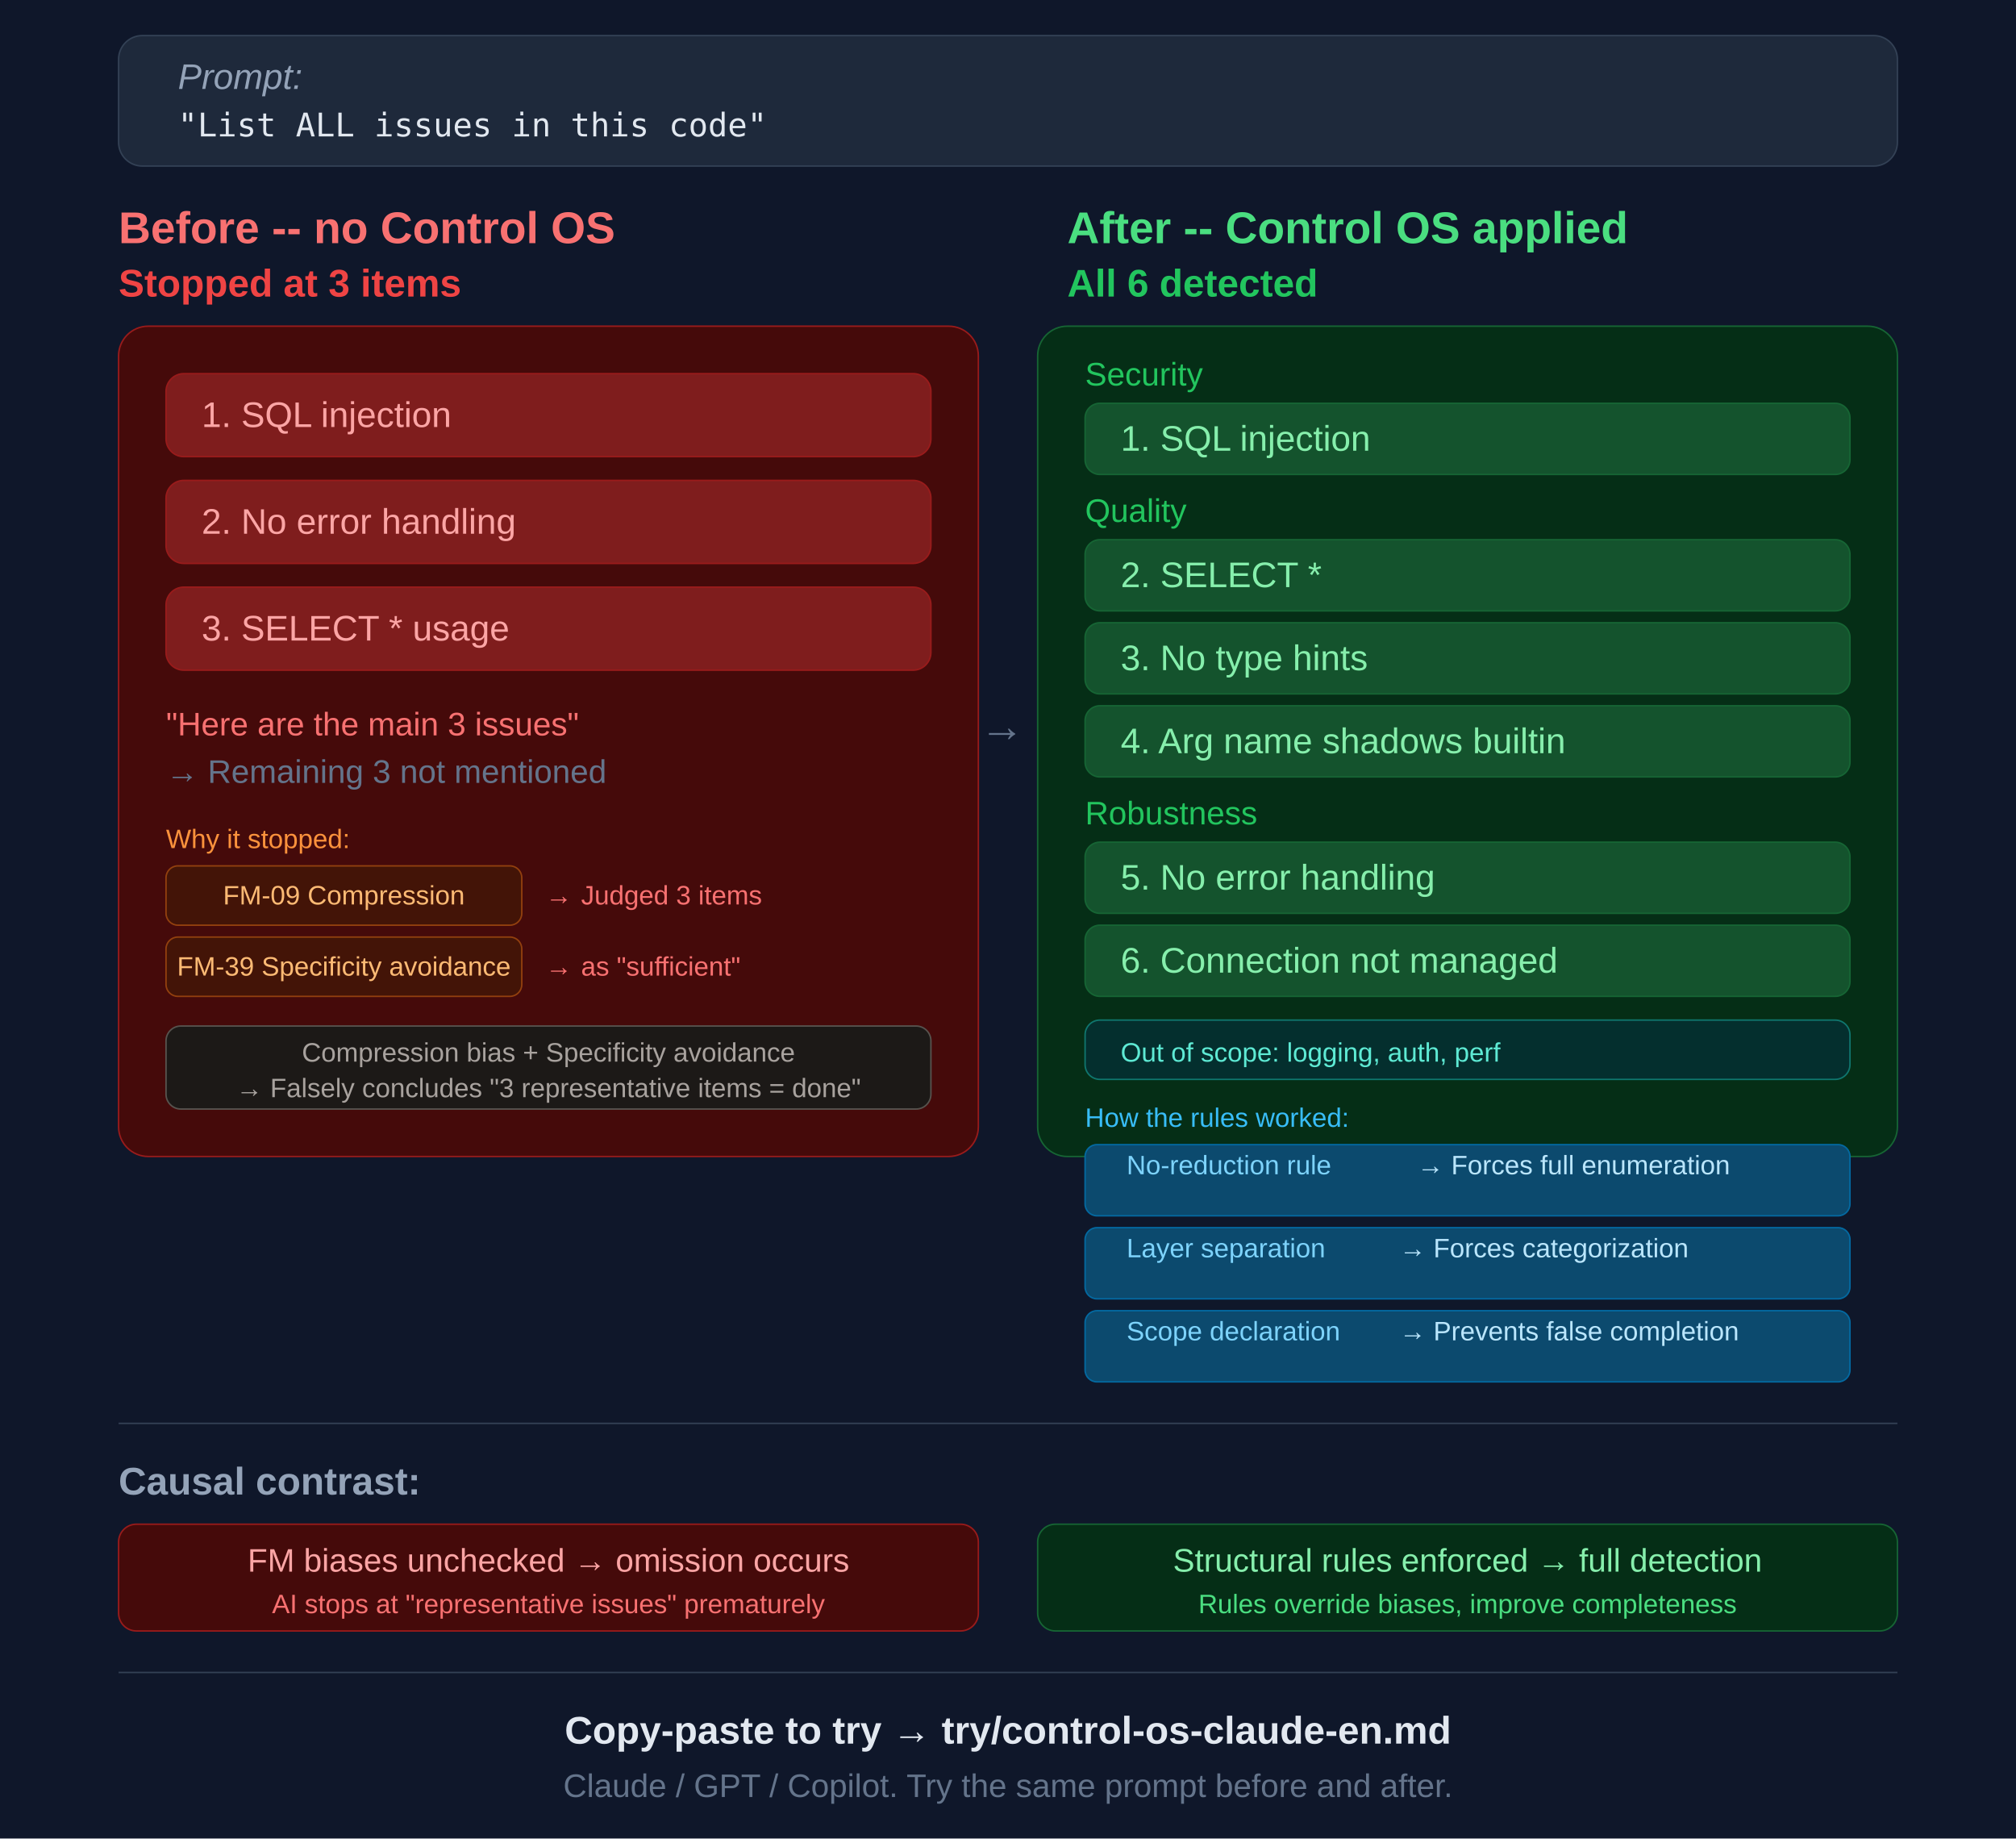
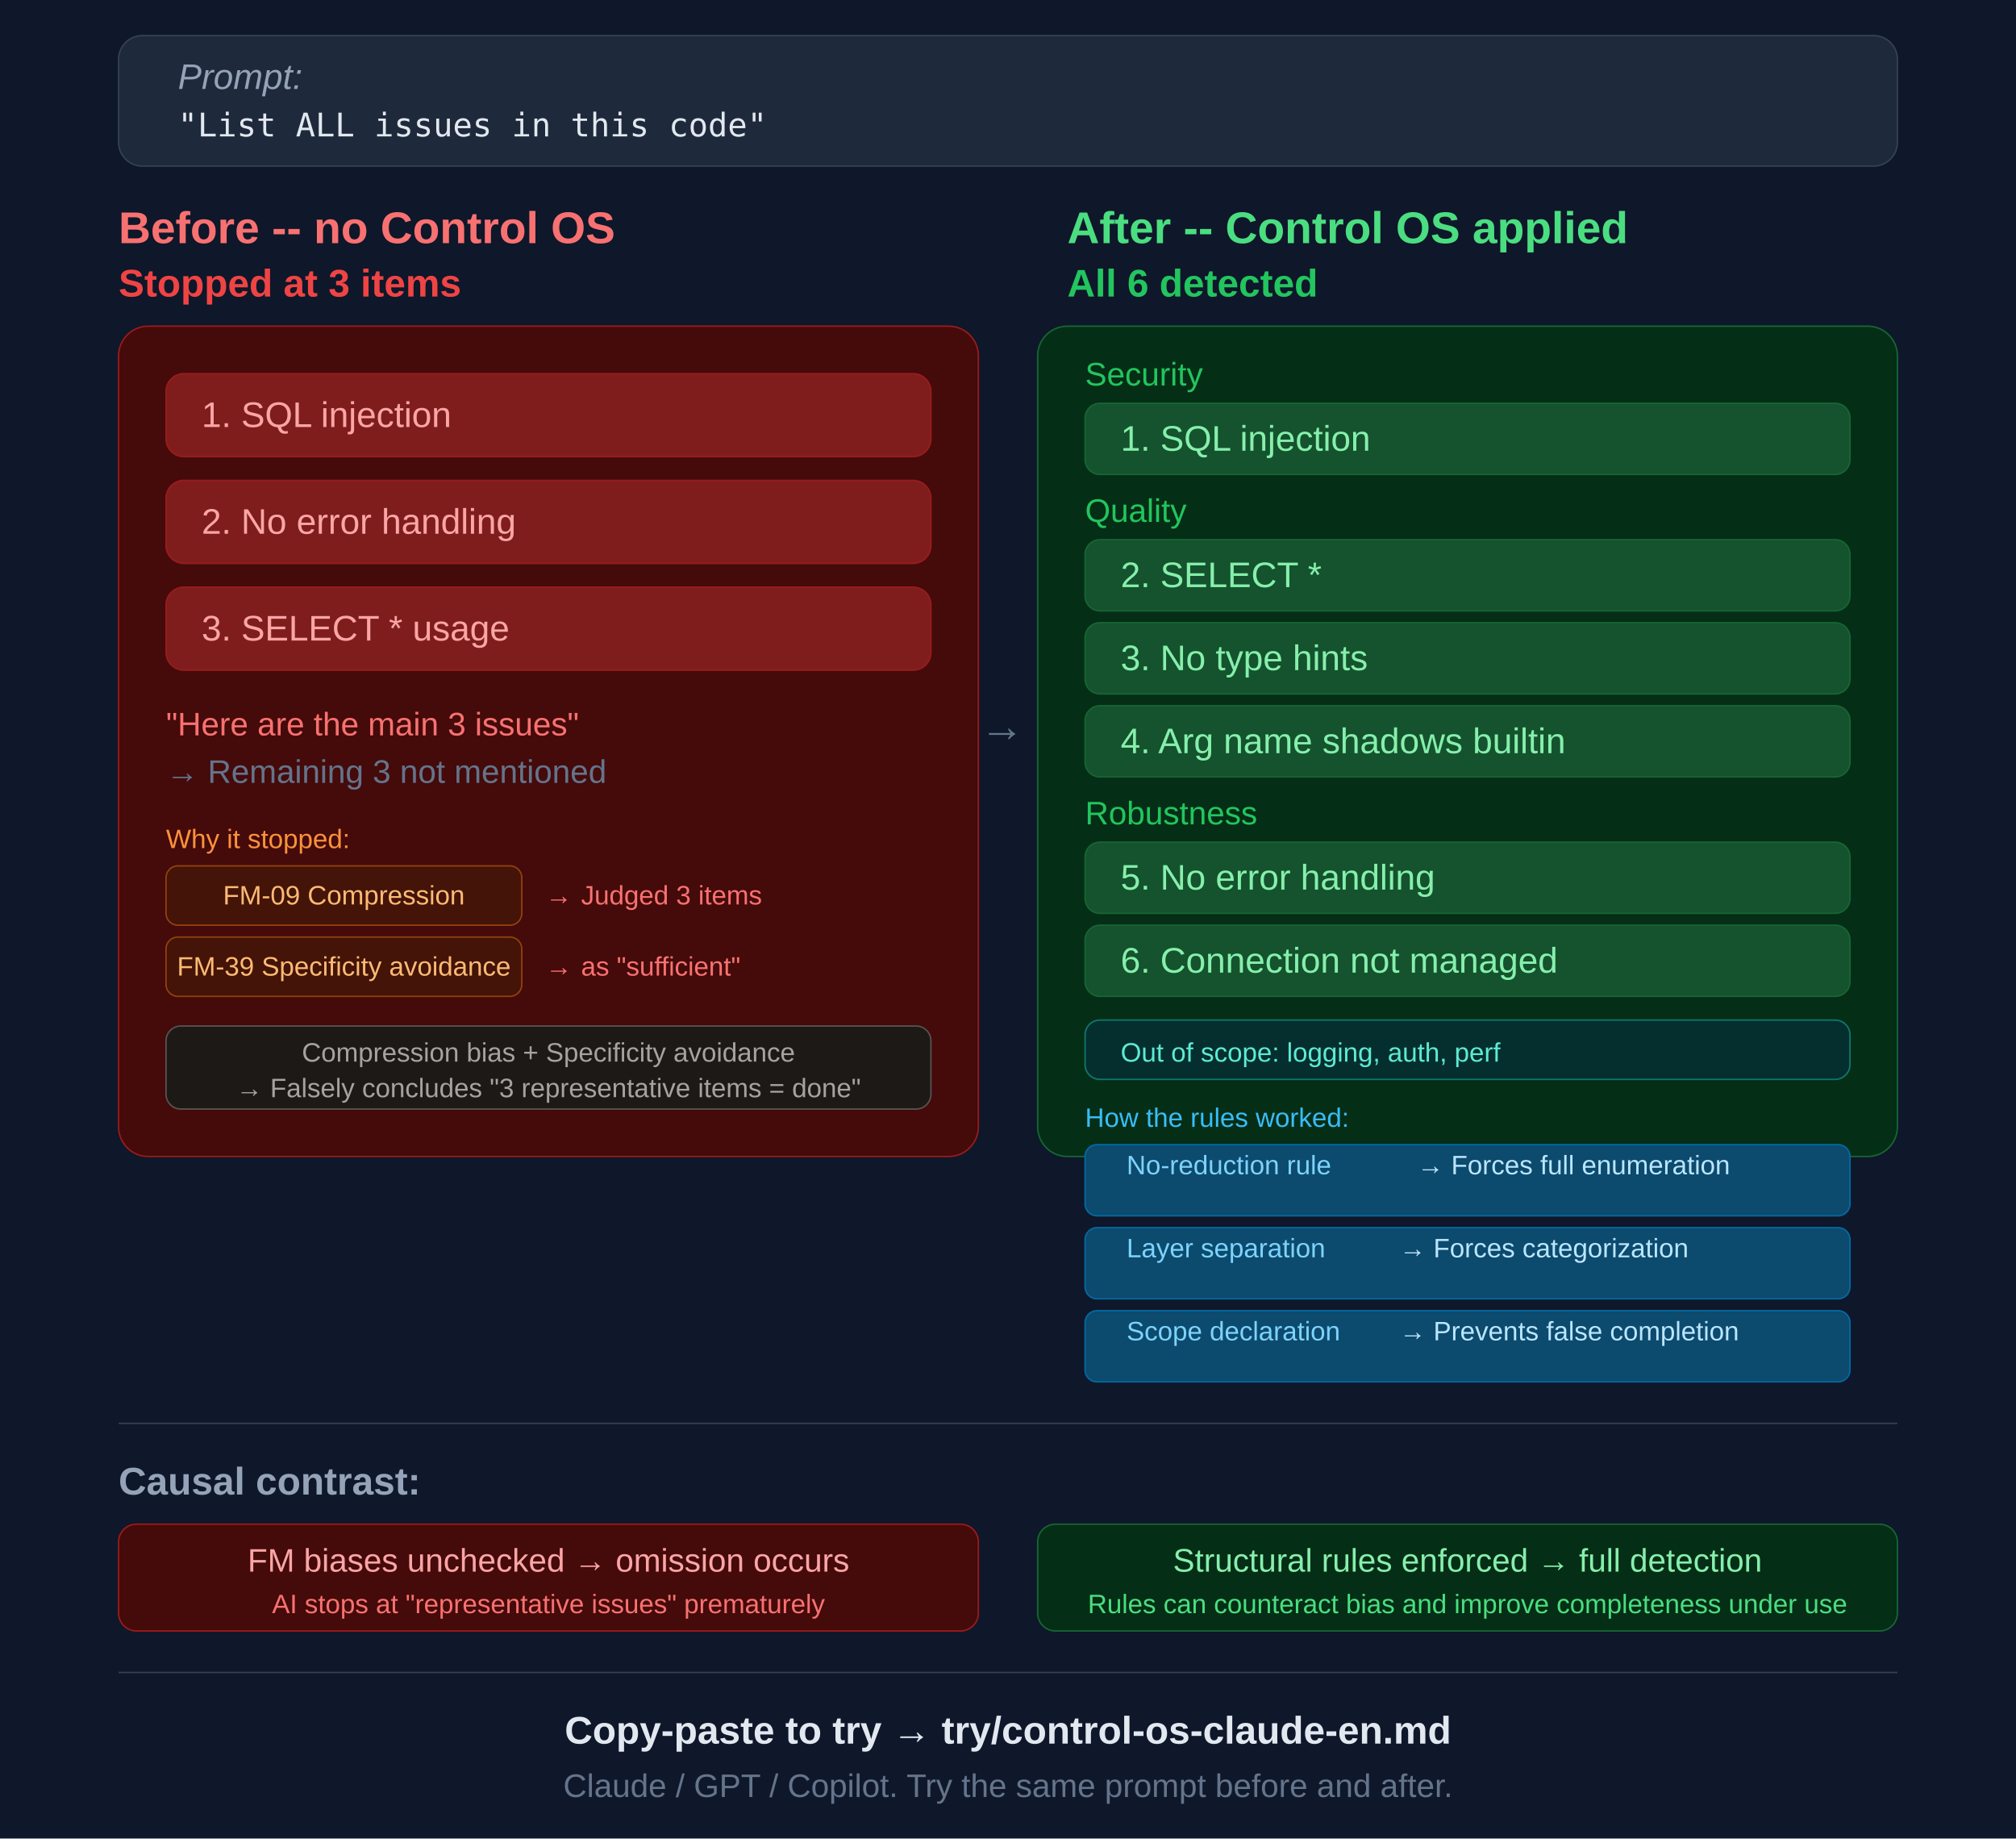
<svg xmlns="http://www.w3.org/2000/svg" width="680" viewBox="0 0 680 620">
  <rect width="680" height="620" fill="#0f172a" />
  <style>
  text { font-family: "Segoe UI", Arial, sans-serif; }
  .h1 { font-size: 15px; font-weight: 600; }
  .h2 { font-size: 13px; font-weight: 600; }
  .body { font-size: 12px; }
  .small { font-size: 11px; }
  .tiny { font-size: 9px; }
  .code { font-family: "SF Mono", "Fira Code", monospace; font-size: 11px; }
  .prompt { font-size: 12px; font-style: italic; }
</style>
  <rect x="40" y="12" width="600" height="44" rx="8" fill="#1e293b" stroke="#334155" stroke-width="0.5" />
  <text class="prompt" fill="#94a3b8" x="60" y="30">Prompt:</text>
  <text class="code" fill="#e2e8f0" x="60" y="46">"List ALL issues in this code"</text>
  <text class="h1" fill="#f87171" x="40" y="82">Before -- no Control OS</text>
  <text class="h2" fill="#ef4444" x="40" y="100">Stopped at 3 items</text>
  <rect x="40" y="110" width="290" height="280" rx="10" fill="#450a0a" stroke="#991b1b" stroke-width="0.5" />
  <rect x="56" y="126" width="258" height="28" rx="6" fill="#7f1d1d" stroke="#991b1b" stroke-width="0.5" />
  <text class="body" fill="#fca5a5" x="68" y="144">1. SQL injection</text>
  <rect x="56" y="162" width="258" height="28" rx="6" fill="#7f1d1d" stroke="#991b1b" stroke-width="0.5" />
  <text class="body" fill="#fca5a5" x="68" y="180">2. No error handling</text>
  <rect x="56" y="198" width="258" height="28" rx="6" fill="#7f1d1d" stroke="#991b1b" stroke-width="0.5" />
  <text class="body" fill="#fca5a5" x="68" y="216">3. SELECT * usage</text>
  <text class="small" fill="#f87171" x="56" y="248">"Here are the main 3 issues"</text>
  <text class="small" fill="#64748b" x="56" y="264">→ Remaining 3 not mentioned</text>
  <text class="tiny" fill="#fb923c" x="56" y="286">Why it stopped:</text>
  <rect x="56" y="292" width="120" height="20" rx="4" fill="#431407" stroke="#92400e" stroke-width="0.5" />
  <text class="tiny" fill="#fdba74" x="116" y="305" text-anchor="middle">FM-09 Compression</text>
  <rect x="56" y="316" width="120" height="20" rx="4" fill="#431407" stroke="#92400e" stroke-width="0.5" />
  <text class="tiny" fill="#fdba74" x="116" y="329" text-anchor="middle">FM-39 Specificity avoidance</text>
  <text class="tiny" fill="#f87171" x="184" y="305">→</text>
  <text class="tiny" fill="#f87171" x="196" y="305">Judged 3 items</text>
  <text class="tiny" fill="#f87171" x="184" y="329">→</text>
  <text class="tiny" fill="#f87171" x="196" y="329">as "sufficient"</text>
  <rect x="56" y="346" width="258" height="28" rx="5" fill="#1c1917" stroke="#57534e" stroke-width="0.5" />
  <text class="tiny" fill="#a8a29e" x="185" y="358" text-anchor="middle">Compression bias + Specificity avoidance</text>
  <text class="tiny" fill="#a8a29e" x="185" y="370" text-anchor="middle">→ Falsely concludes "3 representative items = done"</text>
  <text class="h1" fill="#64748b" x="338" y="250" text-anchor="middle">→</text>
  <text class="h1" fill="#4ade80" x="360" y="82">After -- Control OS applied</text>
  <text class="h2" fill="#22c55e" x="360" y="100">All 6 detected</text>
  <rect x="350" y="110" width="290" height="280" rx="10" fill="#052e16" stroke="#166534" stroke-width="0.5" />
  <text class="small" fill="#22c55e" x="366" y="130">Security</text>
  <rect x="366" y="136" width="258" height="24" rx="5" fill="#14532d" stroke="#166534" stroke-width="0.5" />
  <text class="body" fill="#86efac" x="378" y="152">1. SQL injection</text>
  <text class="small" fill="#22c55e" x="366" y="176">Quality</text>
  <rect x="366" y="182" width="258" height="24" rx="5" fill="#14532d" stroke="#166534" stroke-width="0.5" />
  <text class="body" fill="#86efac" x="378" y="198">2. SELECT *</text>
  <rect x="366" y="210" width="258" height="24" rx="5" fill="#14532d" stroke="#166534" stroke-width="0.5" />
  <text class="body" fill="#86efac" x="378" y="226">3. No type hints</text>
  <rect x="366" y="238" width="258" height="24" rx="5" fill="#14532d" stroke="#166534" stroke-width="0.5" />
  <text class="body" fill="#86efac" x="378" y="254">4. Arg name shadows builtin</text>
  <text class="small" fill="#22c55e" x="366" y="278">Robustness</text>
  <rect x="366" y="284" width="258" height="24" rx="5" fill="#14532d" stroke="#166534" stroke-width="0.5" />
  <text class="body" fill="#86efac" x="378" y="300">5. No error handling</text>
  <rect x="366" y="312" width="258" height="24" rx="5" fill="#14532d" stroke="#166534" stroke-width="0.5" />
  <text class="body" fill="#86efac" x="378" y="328">6. Connection not managed</text>
  <rect x="366" y="344" width="258" height="20" rx="5" fill="#042f2e" stroke="#0f766e" stroke-width="0.5" />
  <text class="tiny" fill="#5eead4" x="378" y="358">Out of scope: logging, auth, perf</text>
  <text class="tiny" fill="#38bdf8" x="366" y="380">How the rules worked:</text>
  <rect x="366" y="386" width="258" height="24" rx="4" fill="#0c4a6e" stroke="#0369a1" stroke-width="0.5" />
  <text class="tiny" fill="#7dd3fc" x="380" y="396">No-reduction rule</text>
  <text class="tiny" fill="#bae6fd" x="478" y="396">→ Forces full enumeration</text>
  <rect x="366" y="414" width="258" height="24" rx="4" fill="#0c4a6e" stroke="#0369a1" stroke-width="0.5" />
  <text class="tiny" fill="#7dd3fc" x="380" y="424">Layer separation</text>
  <text class="tiny" fill="#bae6fd" x="472" y="424">→ Forces categorization</text>
  <rect x="366" y="442" width="258" height="24" rx="4" fill="#0c4a6e" stroke="#0369a1" stroke-width="0.5" />
  <text class="tiny" fill="#7dd3fc" x="380" y="452">Scope declaration</text>
  <text class="tiny" fill="#bae6fd" x="472" y="452">→ Prevents false completion</text>
  <line x1="40" y1="480" x2="640" y2="480" stroke="#334155" stroke-width="0.5" />
  <text class="h2" fill="#94a3b8" x="40" y="504">Causal contrast:</text>
  <rect x="40" y="514" width="290" height="36" rx="6" fill="#450a0a" stroke="#991b1b" stroke-width="0.5" />
  <text class="small" fill="#fca5a5" x="185" y="530" text-anchor="middle">FM biases unchecked → omission occurs</text>
  <text class="tiny" fill="#f87171" x="185" y="544" text-anchor="middle">AI stops at "representative issues" prematurely</text>
  <rect x="350" y="514" width="290" height="36" rx="6" fill="#052e16" stroke="#166534" stroke-width="0.5" />
  <text class="small" fill="#86efac" x="495" y="530" text-anchor="middle">Structural rules enforced → full detection</text>
-   <text class="tiny" fill="#4ade80" x="495" y="544" text-anchor="middle">Rules override biases, improve completeness</text>
+   <text class="tiny" fill="#4ade80" x="495" y="544" text-anchor="middle">Rules can counteract bias and improve completeness under use</text>
  <line x1="40" y1="564" x2="640" y2="564" stroke="#334155" stroke-width="0.5" />
  <text class="h2" fill="#e2e8f0" x="340" y="588" text-anchor="middle">Copy-paste to try → try/control-os-claude-en.md</text>
  <text class="small" fill="#64748b" x="340" y="606" text-anchor="middle">Claude / GPT / Copilot. Try the same prompt before and after.</text>
</svg>
